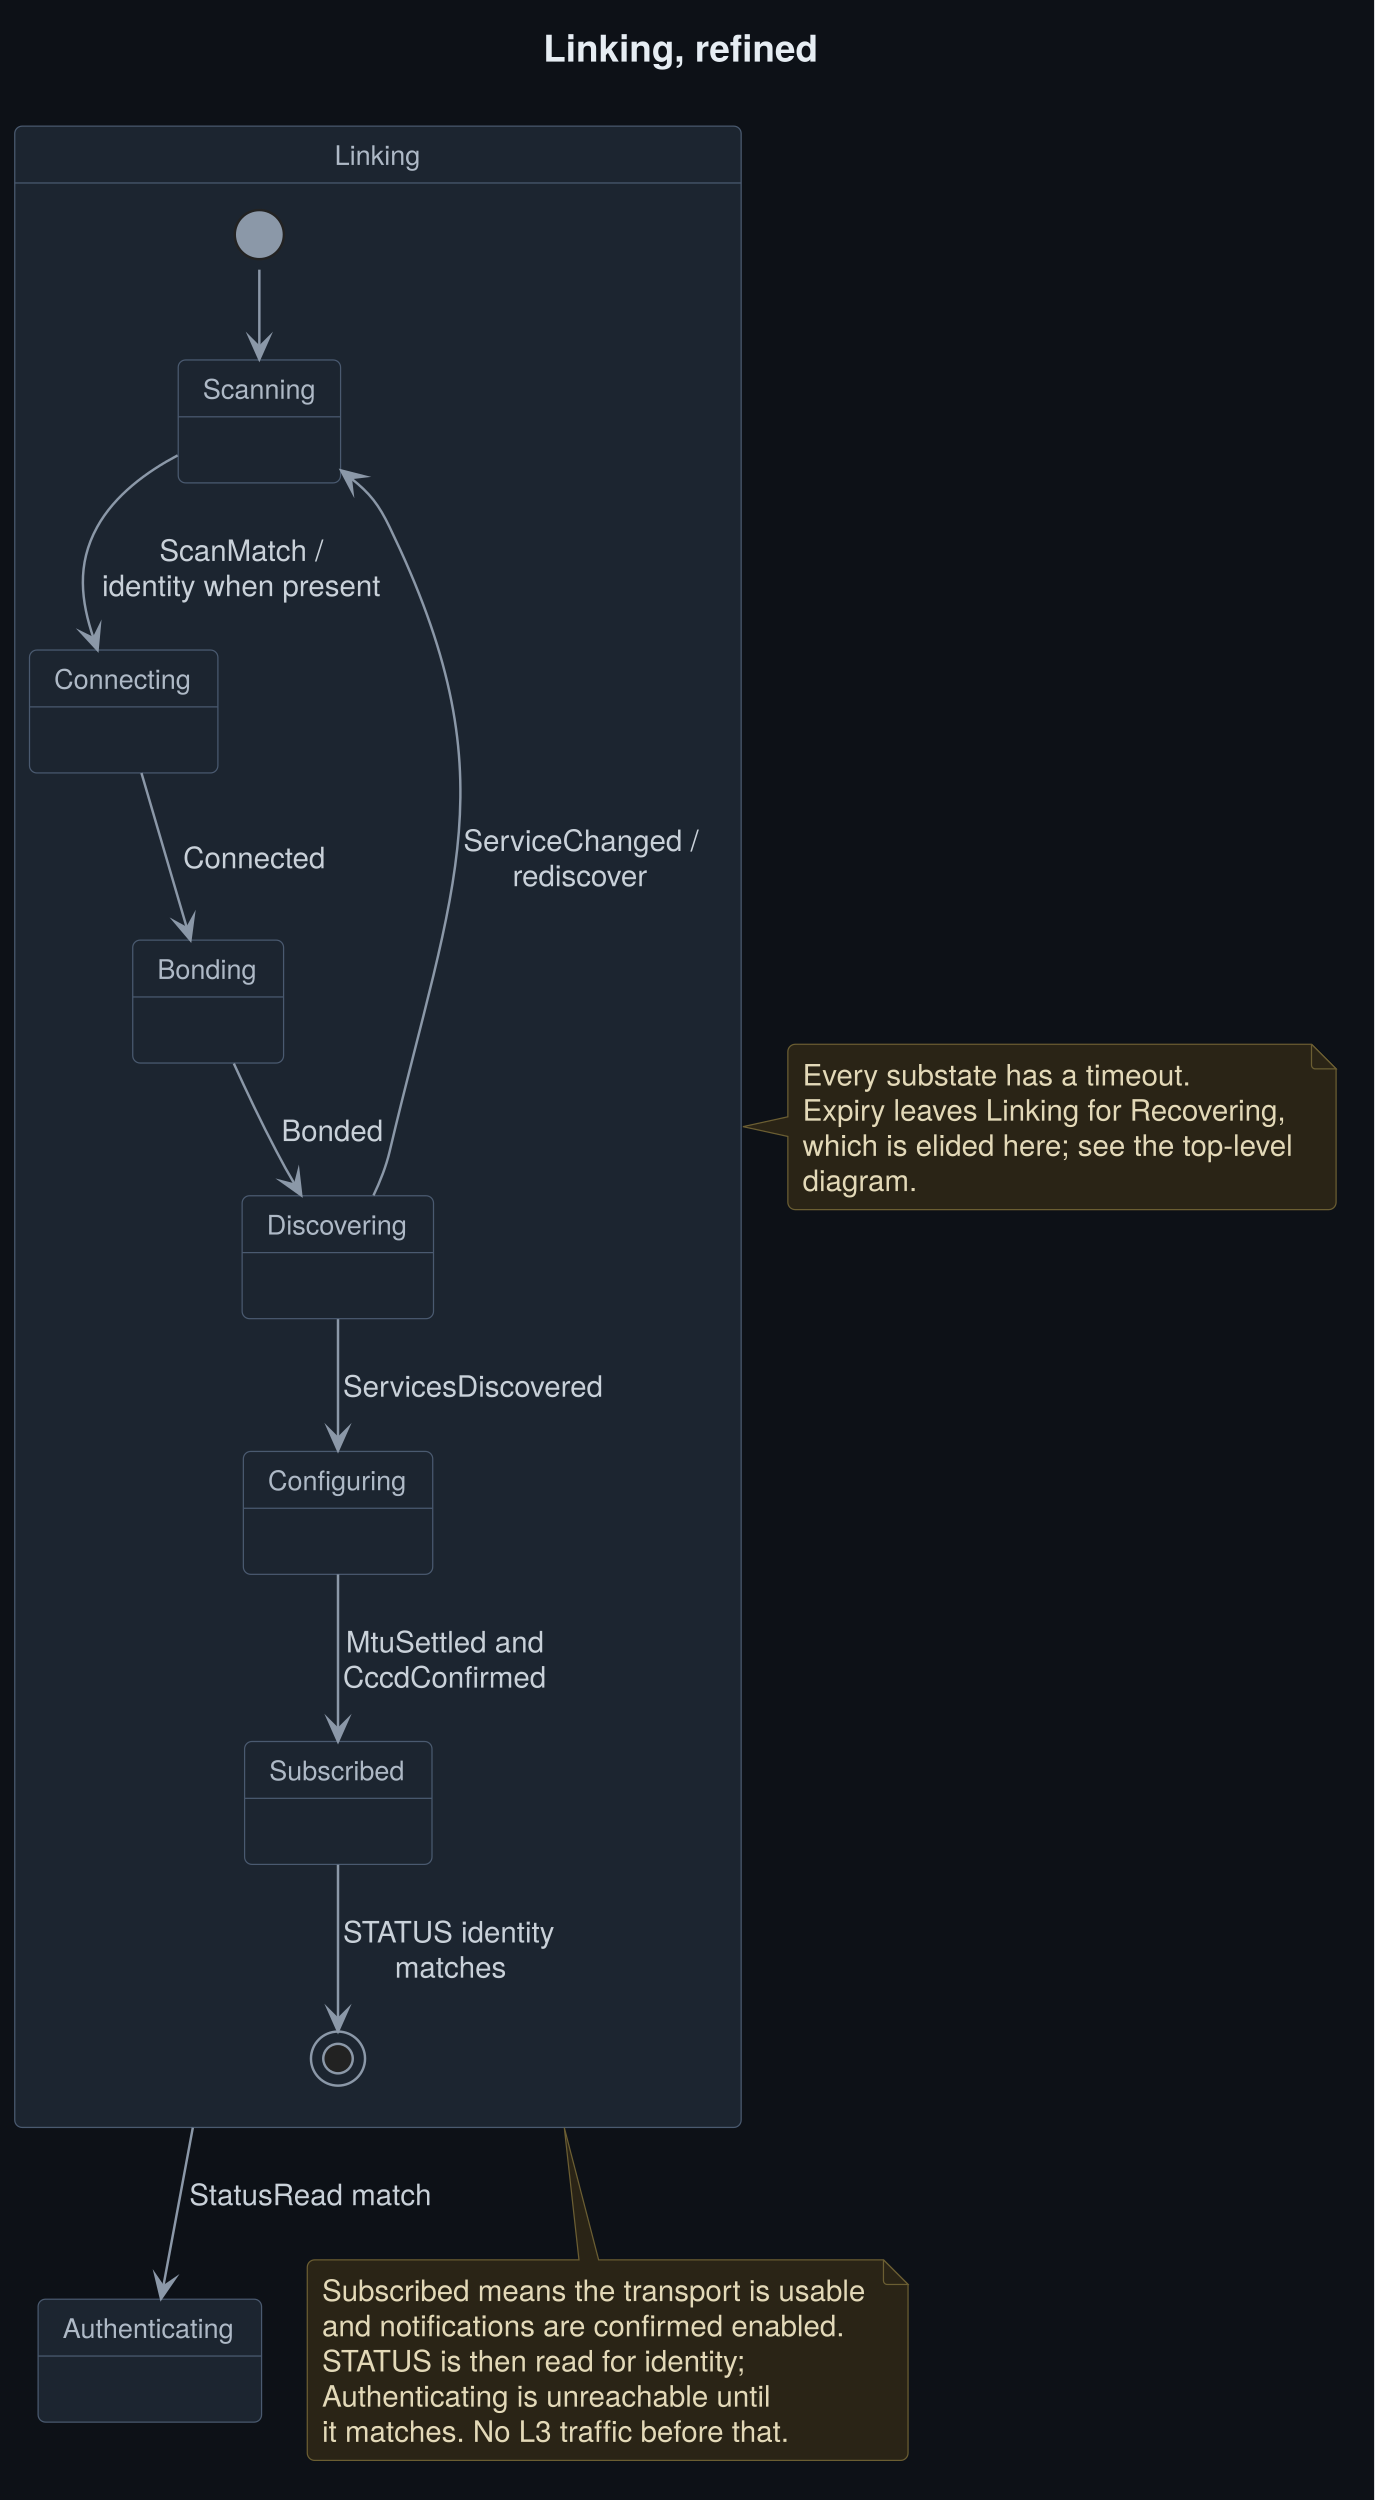
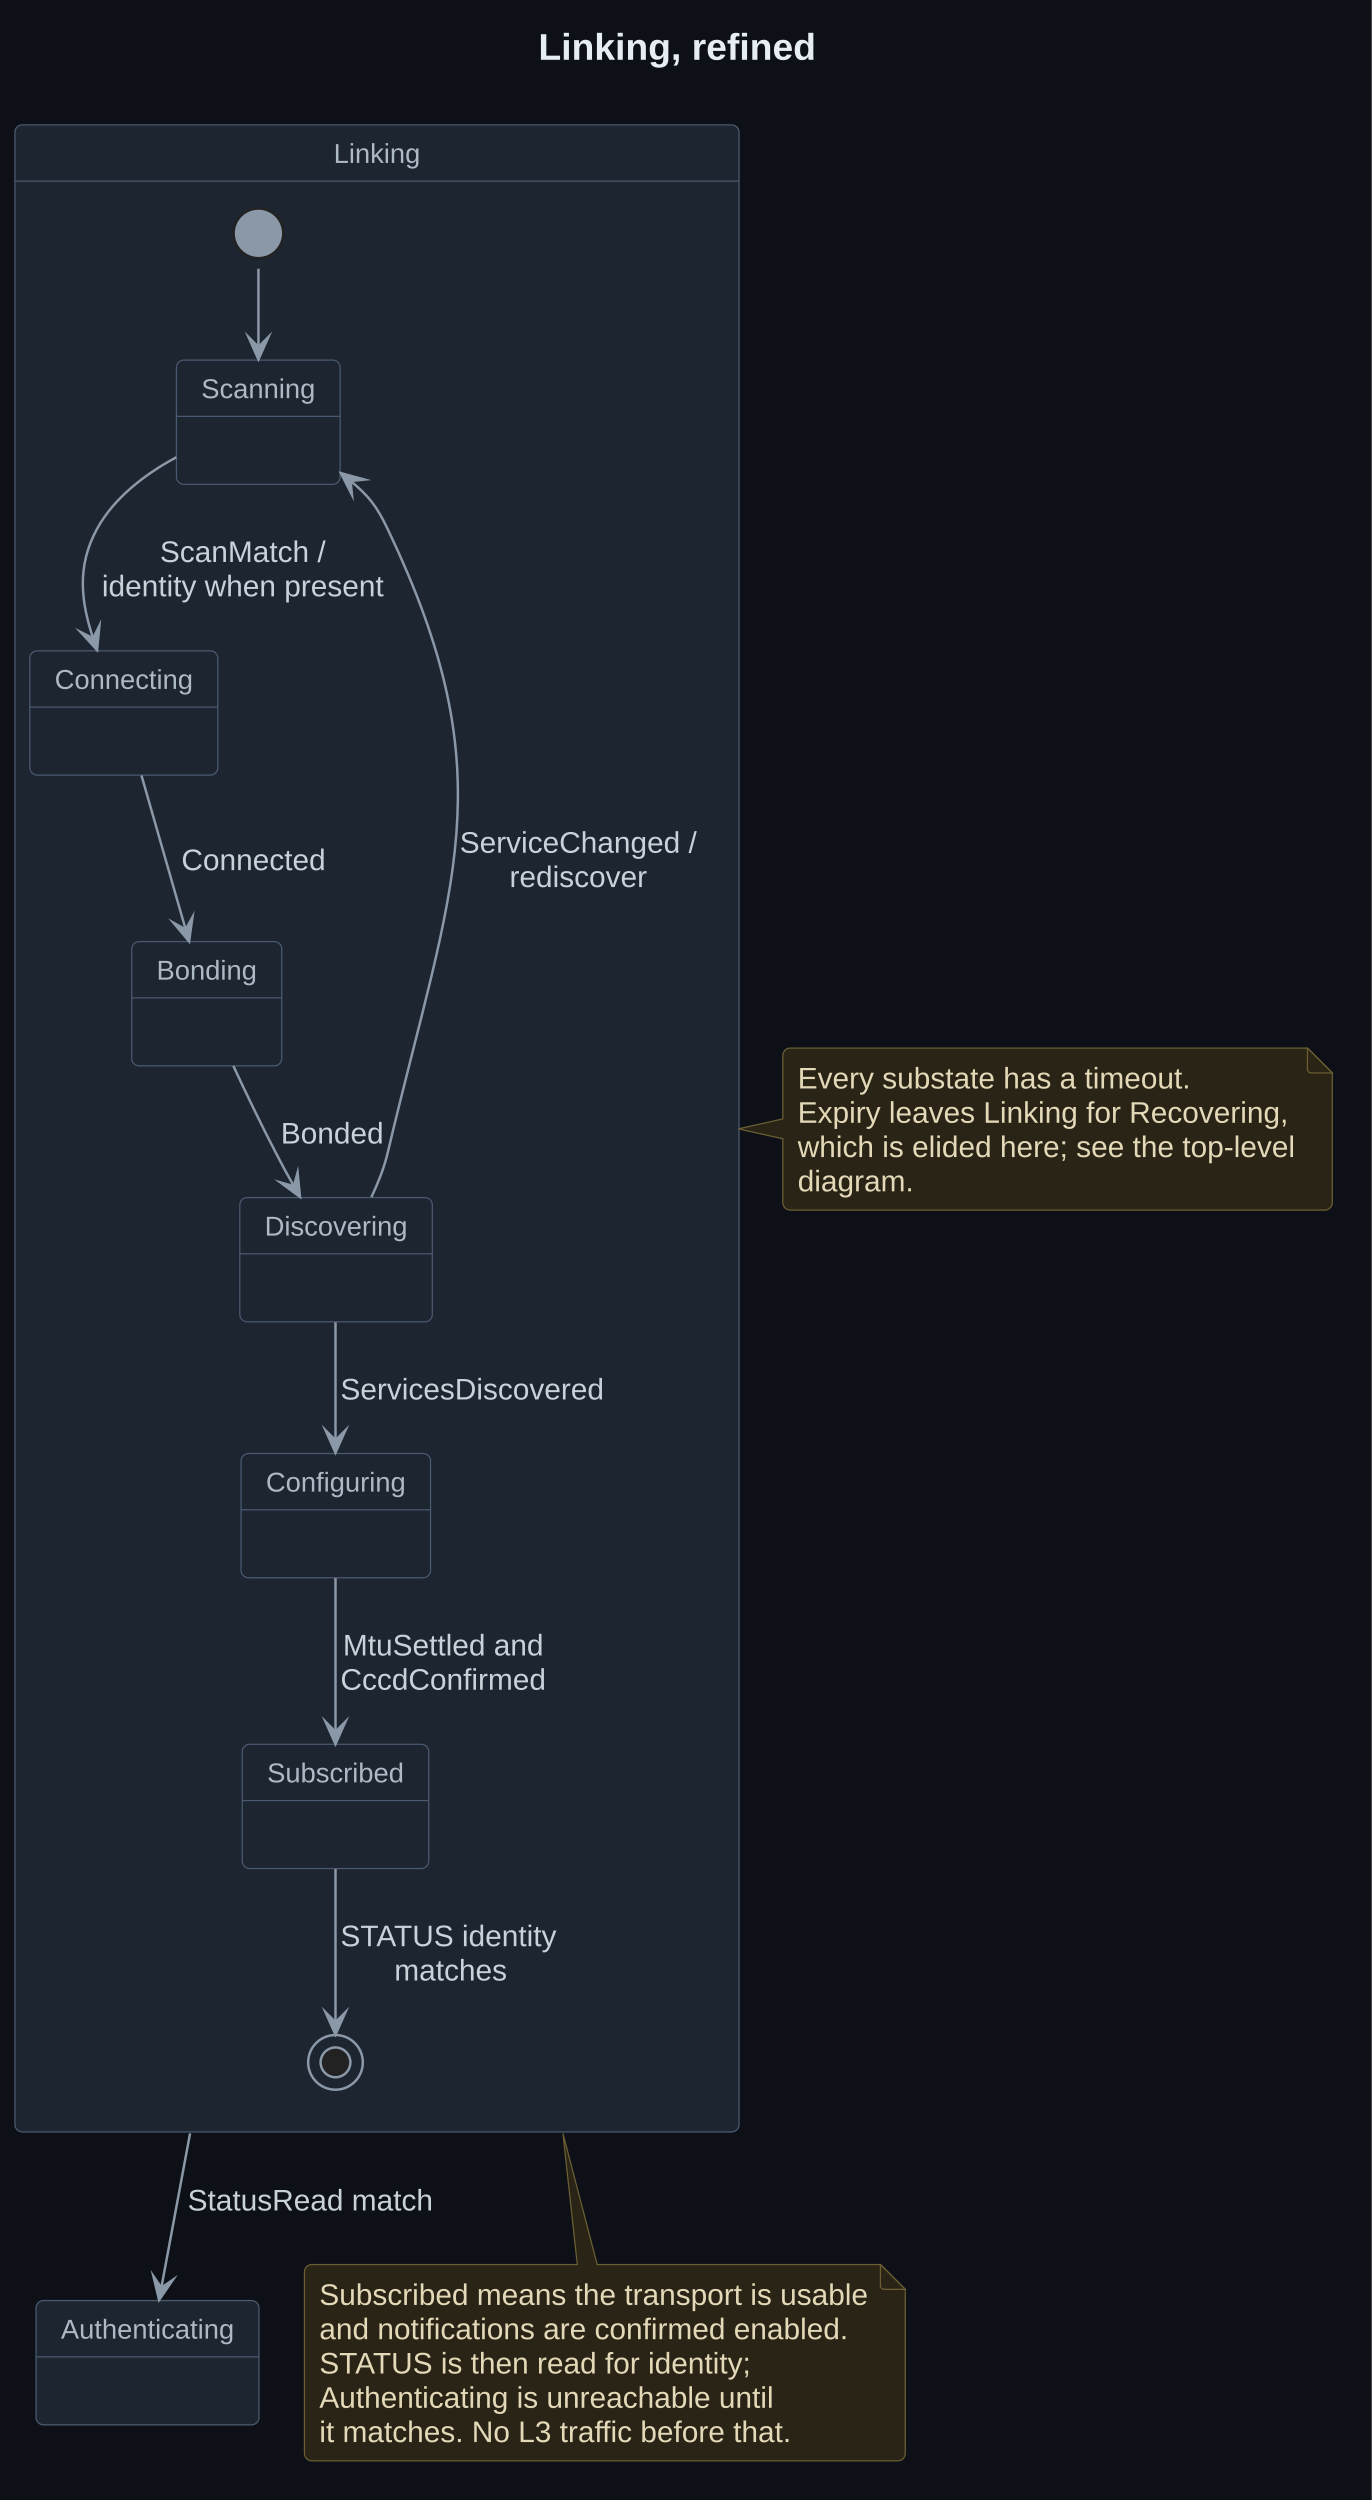
- <svg xmlns="http://www.w3.org/2000/svg" version="1.1" data-diagram-type="STATE" style="width:559px;height:1017px;background:#0D1117;" width="559px" height="1017px" viewBox="0 0 559 1017" zoomAndPan="magnify" preserveAspectRatio="none" contentStyleType="text/css">
+ <svg xmlns="http://www.w3.org/2000/svg" version="1.1" data-diagram-type="STATE" style="width:552px;height:1006px;background:#0D1117;" width="552px" height="1006px" viewBox="0 0 552 1006" zoomAndPan="magnify" preserveAspectRatio="none" contentStyleType="text/css">
  <defs />
  <g font-family="sans-serif" lengthAdjust="spacing">
-     <rect x="0" y="0" width="559" height="1017" fill="#0D1117" style="stroke:none;" />
+     <rect x="0" y="0" width="552" height="1006" fill="#0D1117" style="stroke:none;" />
    <g class="title" data-source-line="3">
-       <text x="220.99" y="25.06" fill="#E6EDF3" font-size="15" textLength="110.52" font-weight="700" font-family="'Helvetica Neue'">Linking, refined</text>
+       <text x="216.664" y="24.07" fill="#E6EDF3" font-size="15" textLength="111.672" font-weight="700" font-family="'Liberation Sans'">Linking, refined</text>
    </g>
    <g class="entity" data-qualified-name="Linking" id="ent0001" data-source-line="5">
-       <path d="M9,51.315 L298.5,51.315 A3,3 0 0 1 301.5,54.315 L301.5,74.438 L6,74.438 L6,54.315 A3,3 0 0 1 9,51.315" fill="#1C2530" />
-       <path d="M6,74.438 L301.5,74.438 L301.5,862.438 A3,3 0 0 1 298.5,865.438 L9,865.438 A3,3 0 0 1 6,862.438 L6,74.438" fill="#1C2530" />
-       <rect x="6" y="51.315" width="295.5" height="814.123" fill="none" style="stroke:#4A5A70;stroke-width:0.5;" rx="3" ry="3" />
-       <line x1="6" y1="74.438" x2="301.5" y2="74.438" style="stroke:#4A5A70;stroke-width:0.5;" />
-       <text x="136.122" y="67.095" fill="#AEB9C6" font-size="11" textLength="35.255" font-family="'Helvetica Neue'">Linking</text>
+       <path d="M9,50.249 L294.391,50.249 A3,3 0 0 1 297.391,53.249 L297.391,72.897 L6,72.897 L6,53.249 A3,3 0 0 1 9,50.249" fill="#1C2530" />
+       <path d="M6,72.897 L297.391,72.897 L297.391,854.897 A3,3 0 0 1 294.391,857.897 L9,857.897 A3,3 0 0 1 6,854.897 L6,72.897" fill="#1C2530" />
+       <rect x="6" y="50.249" width="291.391" height="807.649" fill="none" style="stroke:#4A5A70;stroke-width:0.5;" rx="3" ry="3" />
+       <line x1="6" y1="72.897" x2="297.391" y2="72.897" style="stroke:#4A5A70;stroke-width:0.5;" />
+       <text x="134.266" y="65.566" fill="#AEB9C6" font-size="11" textLength="34.858" font-family="'Liberation Sans'">Linking</text>
      <g class="start_entity" data-qualified-name="Linking..start.Linking" id="ent0002" data-source-line="6">
-         <ellipse cx="105.5" cy="95.438" rx="10" ry="10" fill="#8B98A8" style="stroke:#222;stroke-width:1;" />
+         <ellipse cx="104" cy="93.897" rx="10" ry="10" fill="#8B98A8" style="stroke:#222;stroke-width:1;" />
      </g>
      <g class="entity" data-qualified-name="Linking.Scanning" id="ent0003" data-source-line="6">
-         <rect x="72.5" y="146.438" width="66.046" height="50" fill="#1C2530" style="stroke:#4A5A70;stroke-width:0.5;" rx="3" ry="3" />
-         <line x1="72.5" y1="169.561" x2="138.546" y2="169.561" style="stroke:#4A5A70;stroke-width:0.5;" />
-         <text x="82.5" y="162.218" fill="#AEB9C6" font-size="11" textLength="46.046" font-family="'Helvetica Neue'">Scanning</text>
+         <rect x="71" y="144.897" width="65.869" height="50" fill="#1C2530" style="stroke:#4A5A70;stroke-width:0.5;" rx="3" ry="3" />
+         <line x1="71" y1="167.546" x2="136.869" y2="167.546" style="stroke:#4A5A70;stroke-width:0.5;" />
+         <text x="81" y="160.215" fill="#AEB9C6" font-size="11" textLength="45.869" font-family="'Liberation Sans'">Scanning</text>
      </g>
      <g class="entity" data-qualified-name="Linking.Connecting" id="ent0005" data-source-line="7">
-         <rect x="12" y="264.438" width="76.639" height="50" fill="#1C2530" style="stroke:#4A5A70;stroke-width:0.5;" rx="3" ry="3" />
-         <line x1="12" y1="287.561" x2="88.639" y2="287.561" style="stroke:#4A5A70;stroke-width:0.5;" />
-         <text x="22" y="280.218" fill="#AEB9C6" font-size="11" textLength="56.639" font-family="'Helvetica Neue'">Connecting</text>
+         <rect x="12" y="261.897" width="75.65" height="50" fill="#1C2530" style="stroke:#4A5A70;stroke-width:0.5;" rx="3" ry="3" />
+         <line x1="12" y1="284.546" x2="87.65" y2="284.546" style="stroke:#4A5A70;stroke-width:0.5;" />
+         <text x="22" y="277.215" fill="#AEB9C6" font-size="11" textLength="55.65" font-family="'Liberation Sans'">Connecting</text>
      </g>
      <g class="entity" data-qualified-name="Linking.Bonding" id="ent0007" data-source-line="8">
-         <rect x="54" y="382.438" width="61.36" height="50" fill="#1C2530" style="stroke:#4A5A70;stroke-width:0.5;" rx="3" ry="3" />
-         <line x1="54" y1="405.561" x2="115.36" y2="405.561" style="stroke:#4A5A70;stroke-width:0.5;" />
-         <text x="64" y="398.218" fill="#AEB9C6" font-size="11" textLength="41.36" font-family="'Helvetica Neue'">Bonding</text>
+         <rect x="53" y="378.897" width="60.369" height="50" fill="#1C2530" style="stroke:#4A5A70;stroke-width:0.5;" rx="3" ry="3" />
+         <line x1="53" y1="401.546" x2="113.369" y2="401.546" style="stroke:#4A5A70;stroke-width:0.5;" />
+         <text x="63" y="394.215" fill="#AEB9C6" font-size="11" textLength="40.369" font-family="'Liberation Sans'">Bonding</text>
      </g>
      <g class="entity" data-qualified-name="Linking.Discovering" id="ent0009" data-source-line="9">
-         <rect x="98.5" y="486.438" width="77.849" height="50" fill="#1C2530" style="stroke:#4A5A70;stroke-width:0.5;" rx="3" ry="3" />
-         <line x1="98.5" y1="509.561" x2="176.349" y2="509.561" style="stroke:#4A5A70;stroke-width:0.5;" />
-         <text x="108.5" y="502.218" fill="#AEB9C6" font-size="11" textLength="57.849" font-family="'Helvetica Neue'">Discovering</text>
+         <rect x="96.5" y="481.897" width="77.465" height="50" fill="#1C2530" style="stroke:#4A5A70;stroke-width:0.5;" rx="3" ry="3" />
+         <line x1="96.5" y1="504.546" x2="173.965" y2="504.546" style="stroke:#4A5A70;stroke-width:0.5;" />
+         <text x="106.5" y="497.215" fill="#AEB9C6" font-size="11" textLength="57.465" font-family="'Liberation Sans'">Discovering</text>
      </g>
      <g class="entity" data-qualified-name="Linking.Configuring" id="ent0011" data-source-line="10">
-         <rect x="99" y="590.438" width="77.035" height="50" fill="#1C2530" style="stroke:#4A5A70;stroke-width:0.5;" rx="3" ry="3" />
-         <line x1="99" y1="613.561" x2="176.035" y2="613.561" style="stroke:#4A5A70;stroke-width:0.5;" />
-         <text x="109" y="606.218" fill="#AEB9C6" font-size="11" textLength="57.035" font-family="'Helvetica Neue'">Configuring</text>
+         <rect x="97" y="584.897" width="76.257" height="50" fill="#1C2530" style="stroke:#4A5A70;stroke-width:0.5;" rx="3" ry="3" />
+         <line x1="97" y1="607.546" x2="173.257" y2="607.546" style="stroke:#4A5A70;stroke-width:0.5;" />
+         <text x="107" y="600.215" fill="#AEB9C6" font-size="11" textLength="56.257" font-family="'Liberation Sans'">Configuring</text>
      </g>
      <g class="entity" data-qualified-name="Linking.Subscribed" id="ent0013" data-source-line="11">
-         <rect x="99.5" y="708.438" width="76.232" height="50" fill="#1C2530" style="stroke:#4A5A70;stroke-width:0.5;" rx="3" ry="3" />
-         <line x1="99.5" y1="731.561" x2="175.732" y2="731.561" style="stroke:#4A5A70;stroke-width:0.5;" />
-         <text x="109.5" y="724.218" fill="#AEB9C6" font-size="11" textLength="56.232" font-family="'Helvetica Neue'">Subscribed</text>
+         <rect x="97.5" y="701.897" width="75.032" height="50" fill="#1C2530" style="stroke:#4A5A70;stroke-width:0.5;" rx="3" ry="3" />
+         <line x1="97.5" y1="724.546" x2="172.532" y2="724.546" style="stroke:#4A5A70;stroke-width:0.5;" />
+         <text x="107.5" y="717.215" fill="#AEB9C6" font-size="11" textLength="55.032" font-family="'Liberation Sans'">Subscribed</text>
      </g>
      <g class="end_entity" data-qualified-name="Linking..end.Linking" id="ent0016" data-source-line="13">
-         <ellipse cx="137.5" cy="837.438" rx="11" ry="11" fill="none" style="stroke:#8B98A8;stroke-width:1;" />
-         <ellipse cx="137.5" cy="837.438" rx="6" ry="6" fill="#222" style="stroke:#8B98A8;stroke-width:1;" />
+         <ellipse cx="135" cy="829.897" rx="11" ry="11" fill="none" style="stroke:#8B98A8;stroke-width:1;" />
+         <ellipse cx="135" cy="829.897" rx="6" ry="6" fill="#222" style="stroke:#8B98A8;stroke-width:1;" />
      </g>
      <g class="link" data-entity-1="ent0002" data-entity-2="ent0003" id="lnk4" data-link-type="dependency">
-         <polygon points="105.5,146.162,109.5,137.162,105.5,141.162,101.5,137.162,105.5,146.162" fill="#8B98A8" style="stroke:#8B98A8;stroke-width:1;stroke-linejoin:miter;stroke-miterlimit:10;" />
-         <path d="M105.5,109.688 C105.5,119.417 105.5,128.822 105.5,141.162" style="stroke:#8B98A8;stroke-width:1;" fill="none" />
+         <polygon points="104,144.622,108,135.622,104,139.622,100,135.622,104,144.622" fill="#8B98A8" style="stroke:#8B98A8;stroke-width:1;stroke-linejoin:miter;stroke-miterlimit:10;" />
+         <path d="M104,108.147 C104,117.877 104,127.281 104,139.622" style="stroke:#8B98A8;stroke-width:1;" fill="none" />
      </g>
      <g class="link" data-entity-1="ent0003" data-entity-2="ent0005" id="lnk6" data-link-type="dependency">
-         <polygon points="39.68,264.433,40.577,254.625,38.074,259.698,33.001,257.195,39.68,264.433" fill="#8B98A8" style="stroke:#8B98A8;stroke-width:1;stroke-linejoin:miter;stroke-miterlimit:10;" />
-         <path d="M72.253,185.243 C59.646,191.92 46.624,201.461 39.5,214.438 C31.125,229.695 32.925,244.52 38.074,259.698" style="stroke:#8B98A8;stroke-width:1;" fill="none" />
-         <text x="64.834" y="228.198" fill="#C9D1D9" font-size="12" textLength="68.46" font-family="'Helvetica Neue'">ScanMatch /</text>
-         <text x="41.5" y="242.514" fill="#C9D1D9" font-size="12" textLength="115.128" font-family="'Helvetica Neue'">identity when present</text>
+         <polygon points="39.064,261.566,40,251.762,37.477,256.825,32.414,254.301,39.064,261.566" fill="#8B98A8" style="stroke:#8B98A8;stroke-width:1;stroke-linejoin:miter;stroke-miterlimit:10;" />
+         <path d="M70.902,184.001 C58.591,190.687 45.938,200.153 39,212.897 C30.91,227.756 32.501,241.959 37.477,256.825" style="stroke:#8B98A8;stroke-width:1;" fill="none" />
+         <text x="64.353" y="226.153" fill="#C9D1D9" font-size="12" textLength="66.697" font-family="'Liberation Sans'">ScanMatch /</text>
+         <text x="41" y="239.952" fill="#C9D1D9" font-size="12" textLength="113.402" font-family="'Liberation Sans'">identity when present</text>
      </g>
      <g class="link" data-entity-1="ent0005" data-entity-2="ent0007" id="lnk8" data-link-type="dependency">
-         <polygon points="77.464,382.434,78.771,372.672,76.058,377.635,71.094,374.922,77.464,382.434" fill="#8B98A8" style="stroke:#8B98A8;stroke-width:1;stroke-linejoin:miter;stroke-miterlimit:10;" />
-         <path d="M57.545,314.473 C63.38,334.382 70.225,357.735 76.058,377.635" style="stroke:#8B98A8;stroke-width:1;" fill="none" />
-         <text x="74.5" y="353.198" fill="#C9D1D9" font-size="12" textLength="59.124" font-family="'Helvetica Neue'">Connected</text>
+         <polygon points="76.091,378.821,77.454,369.067,74.712,374.015,69.764,371.274,76.091,378.821" fill="#8B98A8" style="stroke:#8B98A8;stroke-width:1;stroke-linejoin:miter;stroke-miterlimit:10;" />
+         <path d="M56.918,312.005 C62.55,331.632 69.082,354.397 74.712,374.015" style="stroke:#8B98A8;stroke-width:1;" fill="none" />
+         <text x="73" y="350.153" fill="#C9D1D9" font-size="12" textLength="58.043" font-family="'Liberation Sans'">Connected</text>
      </g>
      <g class="link" data-entity-1="ent0007" data-entity-2="ent0009" id="lnk10" data-link-type="dependency">
-         <polygon points="122.539,486.244,121.402,476.461,119.994,481.94,114.515,480.532,122.539,486.244" fill="#8B98A8" style="stroke:#8B98A8;stroke-width:1;stroke-linejoin:miter;stroke-miterlimit:10;" />
-         <path d="M95.13,432.649 C100.147,443.691 106.37,456.856 112.5,468.438 C115.596,474.288 116.582,476.168 119.994,481.94" style="stroke:#8B98A8;stroke-width:1;" fill="none" />
-         <text x="114.5" y="464.198" fill="#C9D1D9" font-size="12" textLength="42.456" font-family="'Helvetica Neue'">Bonded</text>
+         <polygon points="120.723,481.641,119.753,471.84,118.252,477.294,112.798,475.793,120.723,481.641" fill="#8B98A8" style="stroke:#8B98A8;stroke-width:1;stroke-linejoin:miter;stroke-miterlimit:10;" />
+         <path d="M93.9,428.928 C98.921,439.713 105.071,452.54 111,463.897 C114.031,469.704 114.973,471.525 118.252,477.294" style="stroke:#8B98A8;stroke-width:1;" fill="none" />
+         <text x="113" y="460.153" fill="#C9D1D9" font-size="12" textLength="41.373" font-family="'Liberation Sans'">Bonded</text>
      </g>
      <g class="link" data-entity-1="ent0009" data-entity-2="ent0011" id="lnk12" data-link-type="dependency">
-         <polygon points="137.5,590.085,141.5,581.085,137.5,585.085,133.5,581.085,137.5,590.085" fill="#8B98A8" style="stroke:#8B98A8;stroke-width:1;stroke-linejoin:miter;stroke-miterlimit:10;" />
-         <path d="M137.5,536.611 C137.5,552.752 137.5,568.907 137.5,585.085" style="stroke:#8B98A8;stroke-width:1;" fill="none" />
-         <text x="139.5" y="568.198" fill="#C9D1D9" font-size="12" textLength="106.212" font-family="'Helvetica Neue'">ServicesDiscovered</text>
+         <polygon points="135,584.553,139,575.553,135,579.553,131,575.553,135,584.553" fill="#8B98A8" style="stroke:#8B98A8;stroke-width:1;stroke-linejoin:miter;stroke-miterlimit:10;" />
+         <path d="M135,532.089 C135,547.963 135,563.648 135,579.553" style="stroke:#8B98A8;stroke-width:1;" fill="none" />
+         <text x="137" y="563.153" fill="#C9D1D9" font-size="12" textLength="106.037" font-family="'Liberation Sans'">ServicesDiscovered</text>
      </g>
      <g class="link" data-entity-1="ent0011" data-entity-2="ent0013" id="lnk14" data-link-type="dependency">
-         <polygon points="137.5,708.434,141.5,699.434,137.5,703.434,133.5,699.434,137.5,708.434" fill="#8B98A8" style="stroke:#8B98A8;stroke-width:1;stroke-linejoin:miter;stroke-miterlimit:10;" />
-         <path d="M137.5,640.473 C137.5,660.382 137.5,683.534 137.5,703.434" style="stroke:#8B98A8;stroke-width:1;" fill="none" />
-         <text x="140.712" y="672.198" fill="#C9D1D9" font-size="12" textLength="82.476" font-family="'Helvetica Neue'">MtuSettled and</text>
-         <text x="139.5" y="686.514" fill="#C9D1D9" font-size="12" textLength="84.9" font-family="'Helvetica Neue'">CccdConfirmed</text>
+         <polygon points="135,701.821,139,692.821,135,696.821,131,692.821,135,701.821" fill="#8B98A8" style="stroke:#8B98A8;stroke-width:1;stroke-linejoin:miter;stroke-miterlimit:10;" />
+         <path d="M135,635.005 C135,654.632 135,677.203 135,696.821" style="stroke:#8B98A8;stroke-width:1;" fill="none" />
+         <text x="137.987" y="666.153" fill="#C9D1D9" font-size="12" textLength="80.719" font-family="'Liberation Sans'">MtuSettled and</text>
+         <text x="137" y="679.952" fill="#C9D1D9" font-size="12" textLength="82.693" font-family="'Liberation Sans'">CccdConfirmed</text>
      </g>
      <g class="link" data-entity-1="ent0009" data-entity-2="ent0003" id="lnk15" data-link-type="dependency">
-         <polygon points="138.761,191.377,143.35,200.092,142.687,194.474,148.304,193.811,138.761,191.377" fill="#8B98A8" style="stroke:#8B98A8;stroke-width:1;stroke-linejoin:miter;stroke-miterlimit:10;" />
-         <path d="M151.935,486.289 C154.647,480.619 157.077,474.468 158.5,468.438 C184.437,358.569 207.637,316.072 158.5,214.438 C154.105,205.348 150.608,200.722 142.687,194.474" style="stroke:#8B98A8;stroke-width:1;" fill="none" />
-         <text x="188.5" y="346.198" fill="#C9D1D9" font-size="12" textLength="96" font-family="'Helvetica Neue'">ServiceChanged /</text>
-         <text x="208.504" y="360.514" fill="#C9D1D9" font-size="12" textLength="55.992" font-family="'Helvetica Neue'">rediscover</text>
+         <polygon points="137.187,190.388,141.636,199.175,141.063,193.547,146.691,192.974,137.187,190.388" fill="#8B98A8" style="stroke:#8B98A8;stroke-width:1;stroke-linejoin:miter;stroke-miterlimit:10;" />
+         <path d="M149.435,481.748 C152.147,476.079 154.577,469.927 156,463.897 C181.63,355.326 204.09,313.555 156,212.897 C151.798,204.102 148.63,199.715 141.063,193.547" style="stroke:#8B98A8;stroke-width:1;" fill="none" />
+         <text x="185" y="343.153" fill="#C9D1D9" font-size="12" textLength="95.391" font-family="'Liberation Sans'">ServiceChanged /</text>
+         <text x="205.019" y="356.952" fill="#C9D1D9" font-size="12" textLength="55.354" font-family="'Liberation Sans'">rediscover</text>
      </g>
      <g class="link" data-entity-1="ent0013" data-entity-2="ent0016" id="lnk17" data-link-type="dependency">
-         <polygon points="137.5,826.375,141.5,817.375,137.5,821.375,133.5,817.375,137.5,826.375" fill="#8B98A8" style="stroke:#8B98A8;stroke-width:1;stroke-linejoin:miter;stroke-miterlimit:10;" />
-         <path d="M137.5,758.587 C137.5,779.993 137.5,805.279 137.5,821.375" style="stroke:#8B98A8;stroke-width:1;" fill="none" />
-         <text x="139.5" y="790.198" fill="#C9D1D9" font-size="12" textLength="88.224" font-family="'Helvetica Neue'">STATUS identity</text>
-         <text x="160.602" y="804.514" fill="#C9D1D9" font-size="12" textLength="46.02" font-family="'Helvetica Neue'">matches</text>
+         <polygon points="135,818.734,139,809.734,135,813.734,131,809.734,135,818.734" fill="#8B98A8" style="stroke:#8B98A8;stroke-width:1;stroke-linejoin:miter;stroke-miterlimit:10;" />
+         <path d="M135,752.07 C135,773.16 135,797.808 135,813.734" style="stroke:#8B98A8;stroke-width:1;" fill="none" />
+         <text x="137" y="783.153" fill="#C9D1D9" font-size="12" textLength="88.693" font-family="'Liberation Sans'">STATUS identity</text>
+         <text x="158.671" y="796.952" fill="#C9D1D9" font-size="12" textLength="45.352" font-family="'Liberation Sans'">matches</text>
      </g>
    </g>
    <g class="entity" data-qualified-name="Authenticating" id="ent0018" data-source-line="16">
-       <rect x="15.5" y="935.315" width="90.906" height="50" fill="#1C2530" style="stroke:#4A5A70;stroke-width:0.5;" rx="3" ry="3" />
-       <line x1="15.5" y1="958.438" x2="106.406" y2="958.438" style="stroke:#4A5A70;stroke-width:0.5;" />
-       <text x="25.5" y="951.095" fill="#AEB9C6" font-size="11" textLength="70.906" font-family="'Helvetica Neue'">Authenticating</text>
+       <rect x="14.5" y="925.749" width="89.717" height="50" fill="#1C2530" style="stroke:#4A5A70;stroke-width:0.5;" rx="3" ry="3" />
+       <line x1="14.5" y1="948.397" x2="104.217" y2="948.397" style="stroke:#4A5A70;stroke-width:0.5;" />
+       <text x="24.5" y="941.066" fill="#AEB9C6" font-size="11" textLength="69.717" font-family="'Liberation Sans'">Authenticating</text>
    </g>
    <g class="entity" data-qualified-name="GMN20" id="ent0021" data-source-line="19">
-       <path d="M320.5,427.815 L320.5,454.315 L302.23,458.315 L320.5,462.315 L320.5,489.079 A3,3 0 0 0 323.5,492.079 L540.52,492.079 A3,3 0 0 0 543.52,489.079 L543.52,434.815 L533.52,424.815 L323.5,424.815 A3,3 0 0 0 320.5,427.815" style="stroke:#6B5E32;stroke-width:0.5;" fill="#2A2416" />
-       <path d="M533.52,424.815 L533.52,433.315 A1.5,1.5 0 0 0 535.02,434.815 L543.52,434.815 L533.52,424.815" style="stroke:#6B5E32;stroke-width:0.5;" fill="#2A2416" />
-       <text x="326.5" y="441.575" fill="#E3D9B8" font-size="12" textLength="158.712" font-family="'Helvetica Neue'">Every substate has a timeout.</text>
-       <text x="326.5" y="455.891" fill="#E3D9B8" font-size="12" textLength="197.556" font-family="'Helvetica Neue'">Expiry leaves Linking for Recovering,</text>
-       <text x="326.5" y="470.207" fill="#E3D9B8" font-size="12" textLength="202.02" font-family="'Helvetica Neue'">which is elided here; see the top-level</text>
-       <text x="326.5" y="484.523" fill="#E3D9B8" font-size="12" textLength="47.124" font-family="'Helvetica Neue'">diagram.</text>
+       <path d="M315,424.749 L315,450.249 L297.063,454.249 L315,458.249 L315,483.944 A3,3 0 0 0 318,486.944 L533.115,486.944 A3,3 0 0 0 536.115,483.944 L536.115,431.749 L526.115,421.749 L318,421.749 A3,3 0 0 0 315,424.749" style="stroke:#6B5E32;stroke-width:0.5;" fill="#2A2416" />
+       <path d="M526.115,421.749 L526.115,430.249 A1.5,1.5 0 0 0 527.615,431.749 L536.115,431.749 L526.115,421.749" style="stroke:#6B5E32;stroke-width:0.5;" fill="#2A2416" />
+       <text x="321" y="438.004" fill="#E3D9B8" font-size="12" textLength="158.08" font-family="'Liberation Sans'">Every substate has a timeout.</text>
+       <text x="321" y="451.803" fill="#E3D9B8" font-size="12" textLength="197.426" font-family="'Liberation Sans'">Expiry leaves Linking for Recovering,</text>
+       <text x="321" y="465.602" fill="#E3D9B8" font-size="12" textLength="200.115" font-family="'Liberation Sans'">which is elided here; see the top-level</text>
+       <text x="321" y="479.401" fill="#E3D9B8" font-size="12" textLength="46.688" font-family="'Liberation Sans'">diagram.</text>
    </g>
    <g class="entity" data-qualified-name="GMN23" id="ent0024" data-source-line="26">
-       <path d="M125,922.315 L125,997.895 A3,3 0 0 0 128,1000.895 L366.392,1000.895 A3,3 0 0 0 369.392,997.895 L369.392,929.315 L359.392,919.315 L243.524,919.315 L229.562,865.562 L235.524,919.315 L128,919.315 A3,3 0 0 0 125,922.315" style="stroke:#6B5E32;stroke-width:0.5;" fill="#2A2416" />
-       <path d="M359.392,919.315 L359.392,927.815 A1.5,1.5 0 0 0 360.892,929.315 L369.392,929.315 L359.392,919.315" style="stroke:#6B5E32;stroke-width:0.5;" fill="#2A2416" />
-       <text x="131" y="936.075" fill="#E3D9B8" font-size="12" textLength="223.392" font-family="'Helvetica Neue'">Subscribed means the transport is usable</text>
-       <text x="131" y="950.391" fill="#E3D9B8" font-size="12" textLength="215.82" font-family="'Helvetica Neue'">and notifications are confirmed enabled.</text>
-       <text x="131" y="964.707" fill="#E3D9B8" font-size="12" textLength="175.572" font-family="'Helvetica Neue'">STATUS is then read for identity;</text>
-       <text x="131" y="979.023" fill="#E3D9B8" font-size="12" textLength="184.488" font-family="'Helvetica Neue'">Authenticating is unreachable until</text>
-       <text x="131" y="993.339" fill="#E3D9B8" font-size="12" textLength="193.596" font-family="'Helvetica Neue'">it matches. No L3 traffic before that.</text>
+       <path d="M122.5,914.249 L122.5,987.243 A3,3 0 0 0 125.5,990.243 L361.287,990.243 A3,3 0 0 0 364.287,987.243 L364.287,921.249 L354.287,911.249 L240.31,911.249 L226.519,858.473 L232.31,911.249 L125.5,911.249 A3,3 0 0 0 122.5,914.249" style="stroke:#6B5E32;stroke-width:0.5;" fill="#2A2416" />
+       <path d="M354.287,911.249 L354.287,919.749 A1.5,1.5 0 0 0 355.787,921.249 L364.287,921.249 L354.287,911.249" style="stroke:#6B5E32;stroke-width:0.5;" fill="#2A2416" />
+       <text x="128.5" y="927.504" fill="#E3D9B8" font-size="12" textLength="220.787" font-family="'Liberation Sans'">Subscribed means the transport is usable</text>
+       <text x="128.5" y="941.303" fill="#E3D9B8" font-size="12" textLength="212.801" font-family="'Liberation Sans'">and notifications are confirmed enabled.</text>
+       <text x="128.5" y="955.102" fill="#E3D9B8" font-size="12" textLength="175.406" font-family="'Liberation Sans'">STATUS is then read for identity;</text>
+       <text x="128.5" y="968.901" fill="#E3D9B8" font-size="12" textLength="182.789" font-family="'Liberation Sans'">Authenticating is unreachable until</text>
+       <text x="128.5" y="982.7" fill="#E3D9B8" font-size="12" textLength="190.09" font-family="'Liberation Sans'">it matches. No L3 traffic before that.</text>
    </g>
    <g class="link" data-entity-1="ent0001" data-entity-2="ent0018" id="lnk19" data-link-type="dependency">
-       <polygon points="65.499,935.127,71.077,927.01,66.413,930.211,63.212,925.547,65.499,935.127" fill="#8B98A8" style="stroke:#8B98A8;stroke-width:1;stroke-linejoin:miter;stroke-miterlimit:10;" />
-       <path d="M78.438,865.562 C73.082,894.359 69.499,913.623 66.413,930.211" style="stroke:#8B98A8;stroke-width:1;" fill="none" />
-       <text x="77" y="897.075" fill="#C9D1D9" font-size="12" textLength="99.588" font-family="'Helvetica Neue'">StatusRead match</text>
+       <polygon points="64.013,925.493,69.591,917.377,64.927,920.578,61.726,915.914,64.013,925.493" fill="#8B98A8" style="stroke:#8B98A8;stroke-width:1;stroke-linejoin:miter;stroke-miterlimit:10;" />
+       <path d="M76.481,858.473 C71.337,886.126 67.925,904.463 64.927,920.578" style="stroke:#8B98A8;stroke-width:1;" fill="none" />
+       <text x="75.5" y="889.504" fill="#C9D1D9" font-size="12" textLength="98.719" font-family="'Liberation Sans'">StatusRead match</text>
    </g>
  </g>
</svg>
